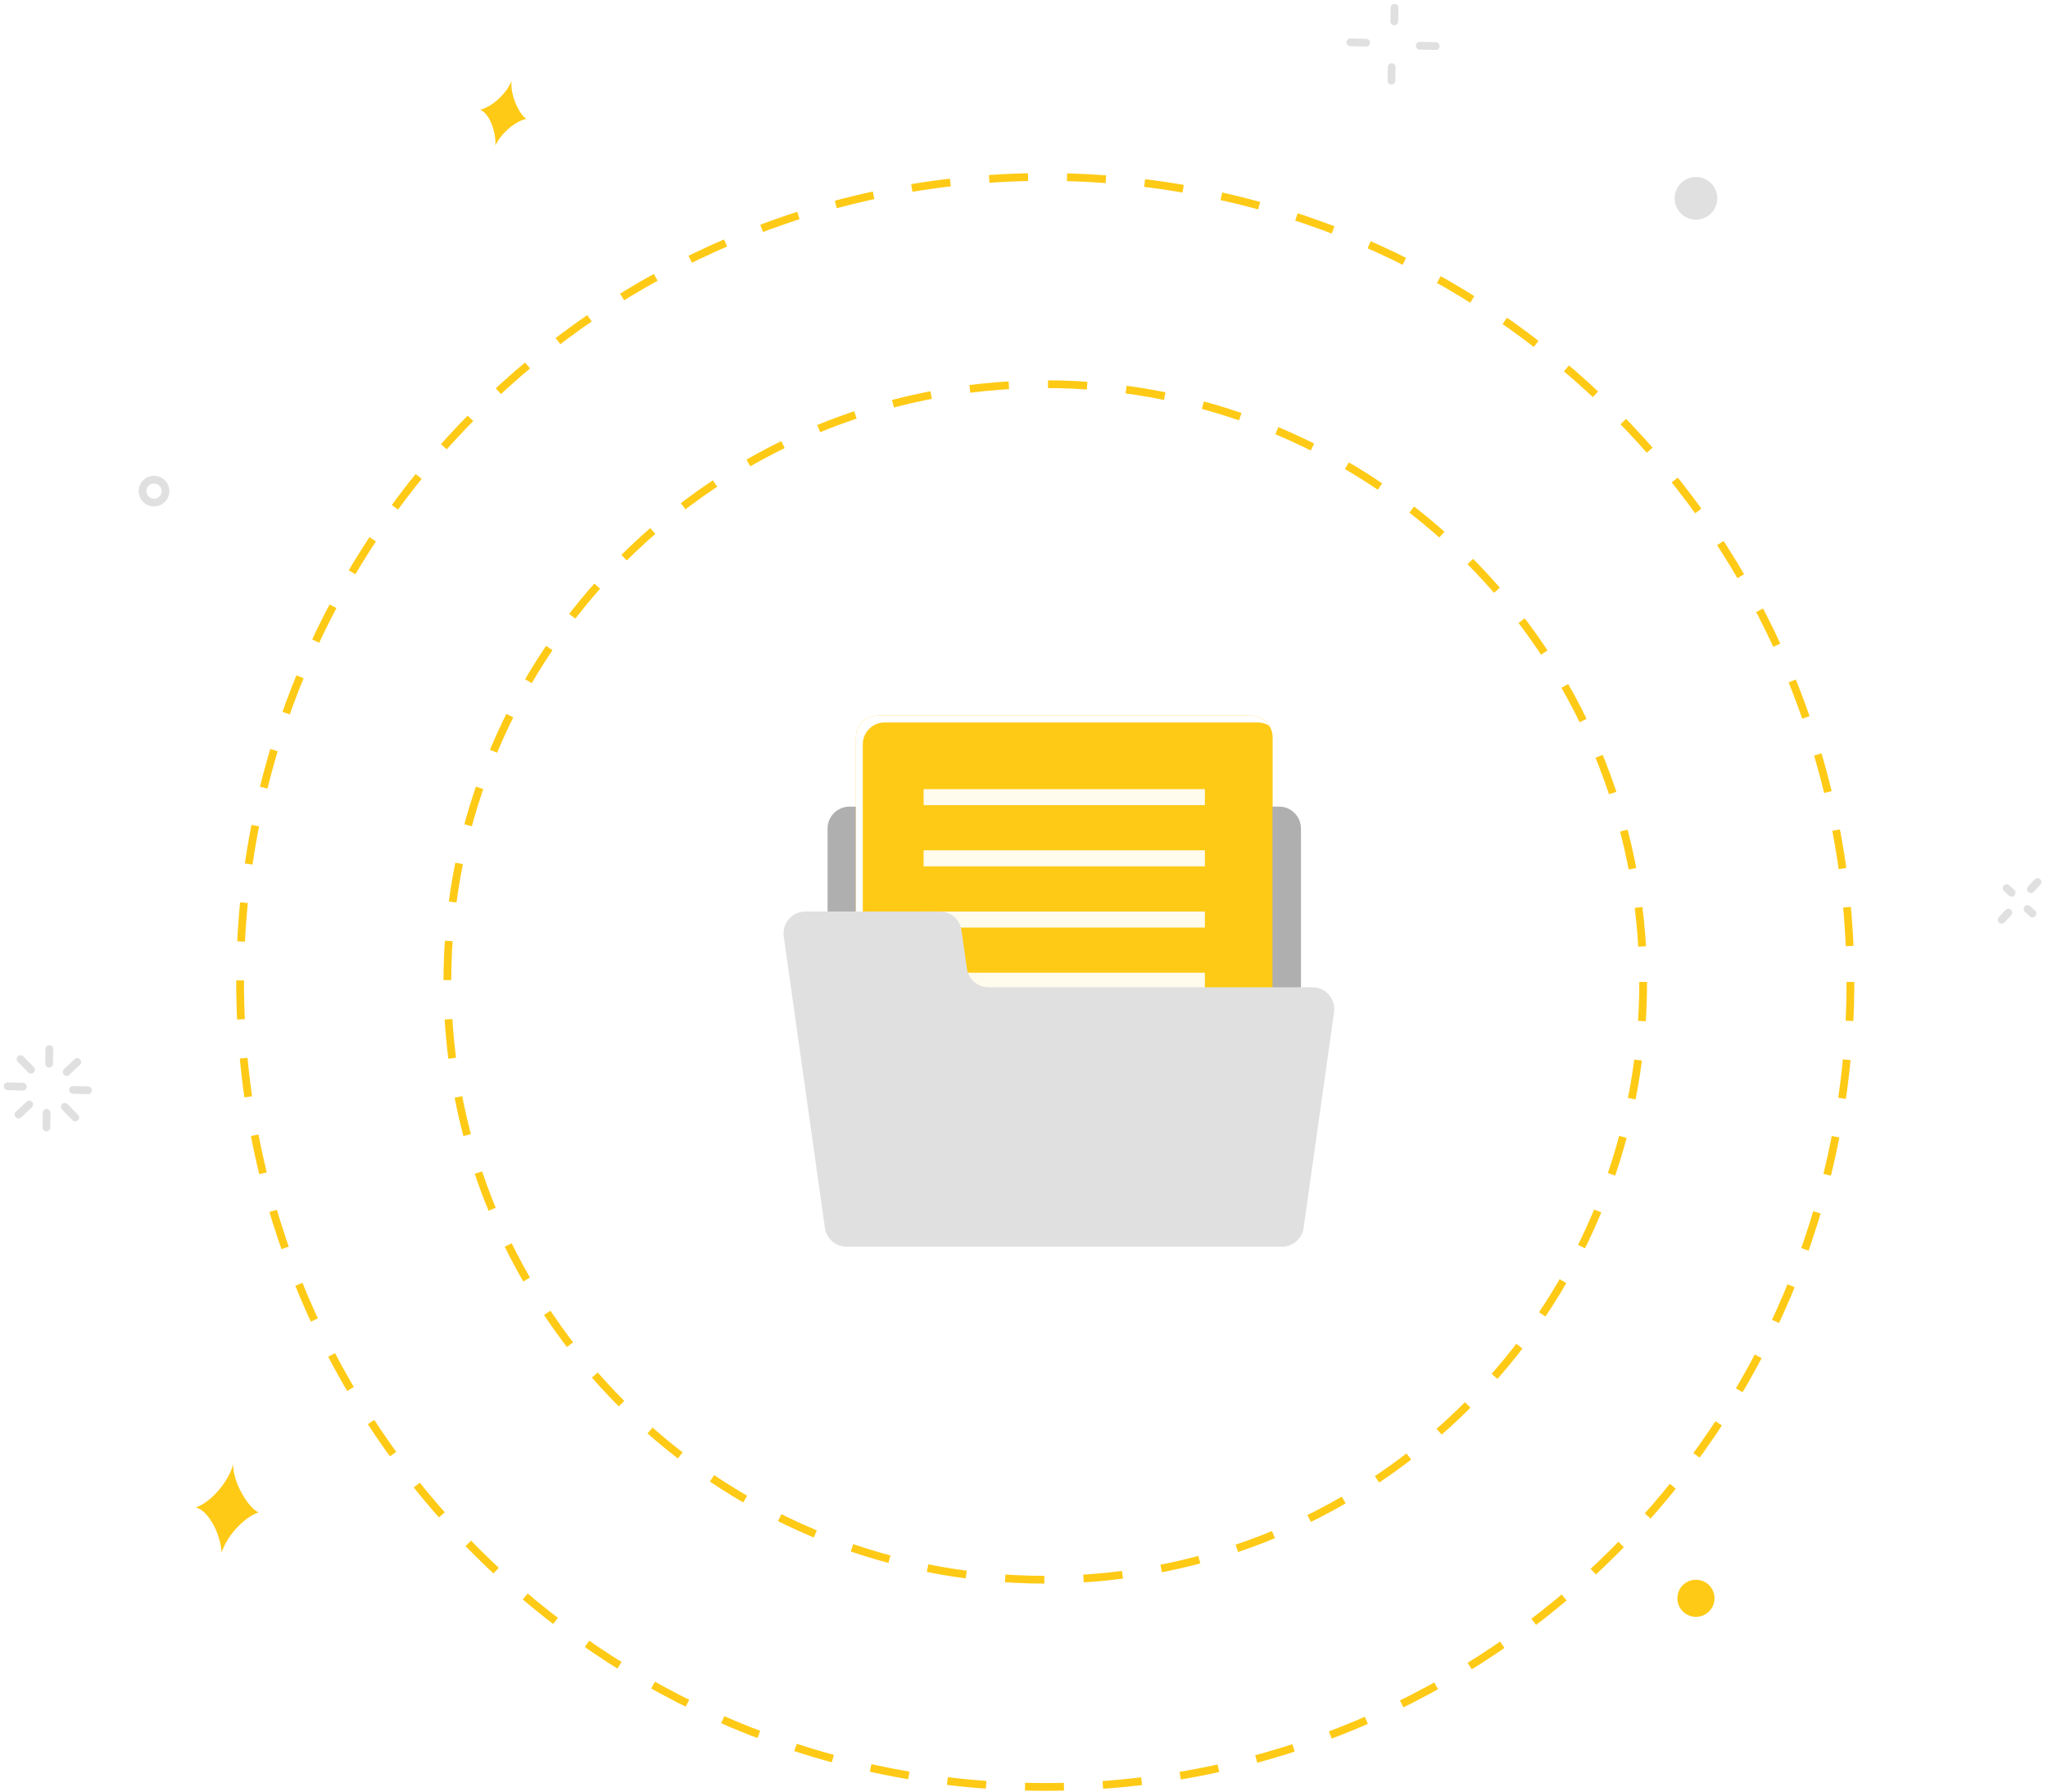
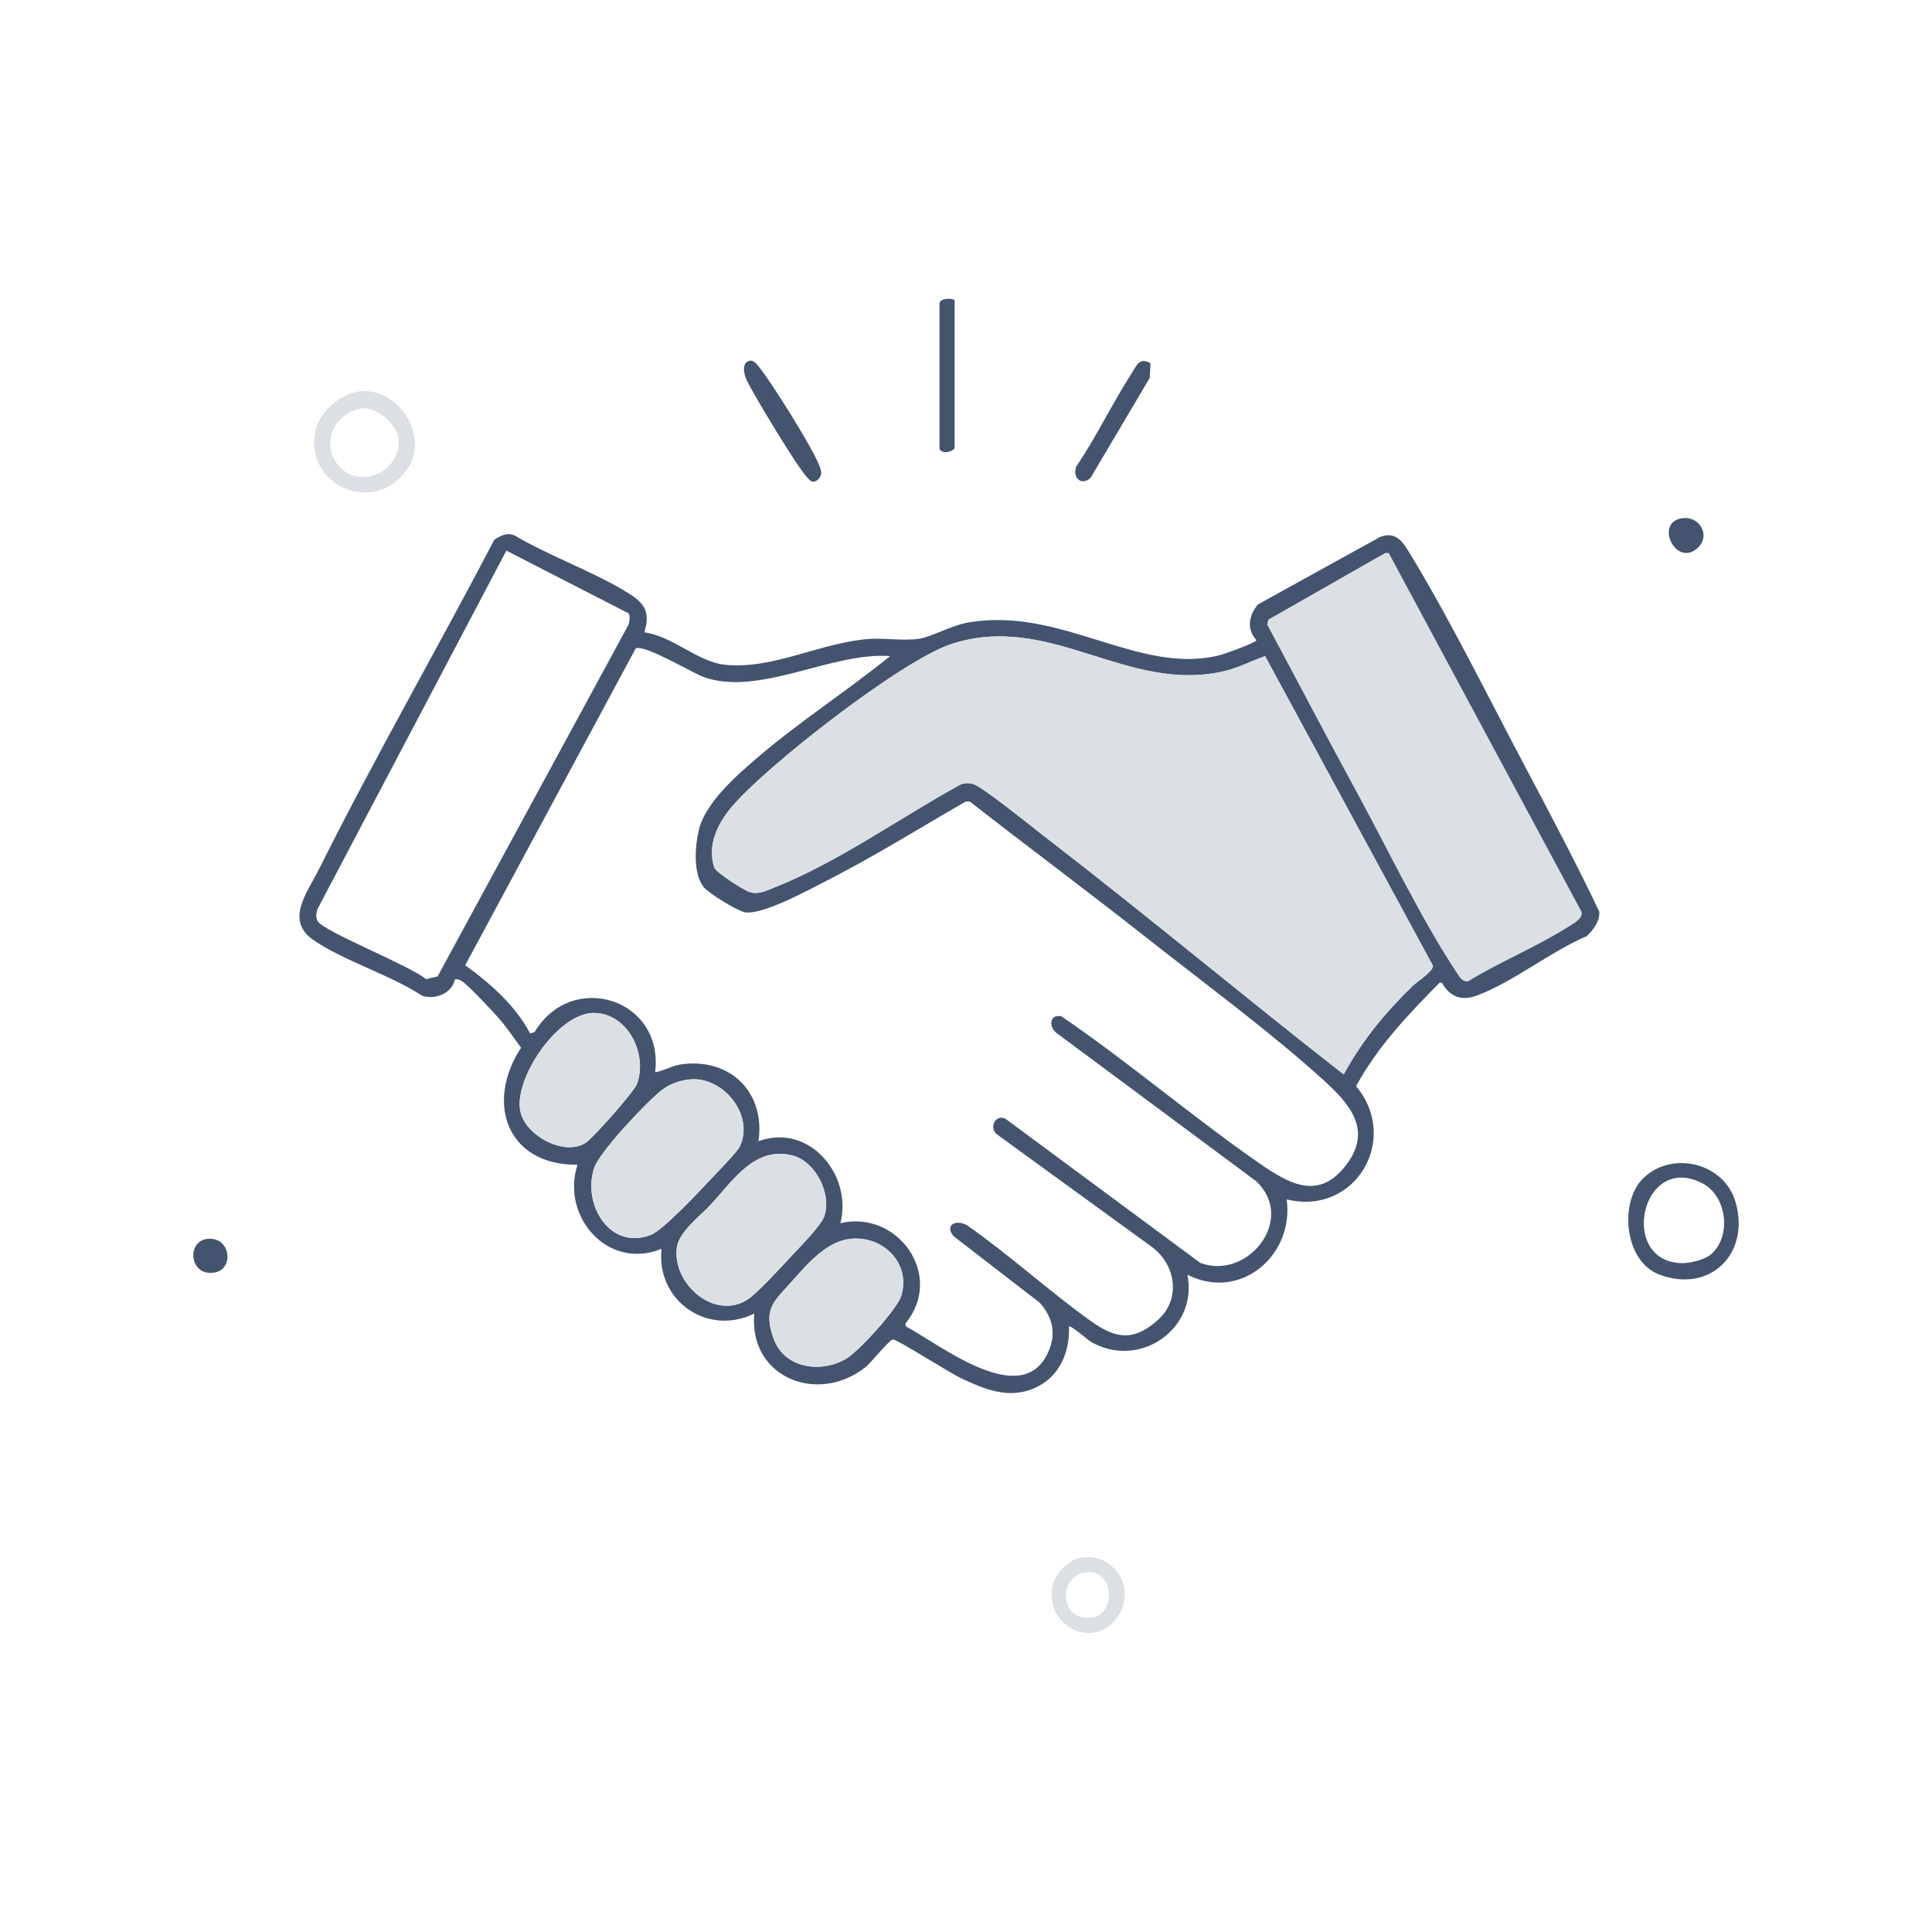
- <svg xmlns="http://www.w3.org/2000/svg" width="100%" height="100%" viewBox="0 0 264 231" fill="none">
-   <path fill-rule="evenodd" clip-rule="evenodd" d="M238.531 126.608C238.531 183.929 192.062 230.398 134.741 230.398C77.42 230.398 30.952 183.929 30.952 126.608C30.952 69.287 77.42 22.818 134.741 22.818C192.062 22.818 238.531 69.287 238.531 126.608Z" stroke="#FECA16" stroke-dasharray="5.02 5.02" />
-   <path fill-rule="evenodd" clip-rule="evenodd" d="M211.816 126.608C211.816 169.175 177.308 203.683 134.741 203.683C92.174 203.683 57.667 169.175 57.667 126.608C57.667 84.041 92.174 49.533 134.741 49.533C177.308 49.533 211.816 84.041 211.816 126.608Z" stroke="#FECA16" stroke-dasharray="5.05 5.05" />
-   <path d="M11.345 140.582L9.418 140.523" stroke="#E0E0E0" stroke-linecap="round" />
-   <path d="M9.962 136.929L8.58 138.22" stroke="#E0E0E0" stroke-linecap="round" />
-   <path d="M6.36 135.26L6.331 137.144" stroke="#E0E0E0" stroke-linecap="round" />
-   <path d="M2.648 136.554L3.99 137.928" stroke="#E0E0E0" stroke-linecap="round" />
-   <path d="M1 140.052L2.926 140.111" stroke="#E0E0E0" stroke-linecap="round" />
-   <path d="M2.382 143.706L3.765 142.415" stroke="#E0E0E0" stroke-linecap="round" />
-   <path d="M5.984 145.375L6.013 143.491" stroke="#E0E0E0" stroke-linecap="round" />
-   <path d="M9.697 144.081L8.355 142.707" stroke="#E0E0E0" stroke-linecap="round" />
-   <path d="M262.648 113.722L261.801 114.639" stroke="#E0E0E0" stroke-linecap="round" />
-   <path d="M258.671 114.519L259.31 115.108" stroke="#E0E0E0" stroke-linecap="round" />
-   <path d="M258.026 118.584L258.873 117.667" stroke="#E0E0E0" stroke-linecap="round" />
-   <path d="M262.002 117.787L261.364 117.198" stroke="#E0E0E0" stroke-linecap="round" />
-   <path d="M185.07 5.947L183.021 5.892" stroke="#E0E0E0" stroke-linecap="round" />
-   <path d="M179.769 1L179.738 2.751" stroke="#E0E0E0" stroke-linecap="round" />
-   <path d="M174.067 5.454L176.116 5.508" stroke="#E0E0E0" stroke-linecap="round" />
-   <path d="M179.368 10.401L179.399 8.65" stroke="#E0E0E0" stroke-linecap="round" />
-   <path fill-rule="evenodd" clip-rule="evenodd" d="M33.337 195.006C31.863 195.447 29.408 197.613 28.568 200.181C28.427 197.795 26.912 194.796 25.245 194.364C27.279 193.645 29.482 191.002 30.068 188.775C29.962 191.109 32.081 194.498 33.337 195.006Z" fill="#FECA16" />
-   <path fill-rule="evenodd" clip-rule="evenodd" d="M67.859 15.326C66.722 15.527 64.707 16.927 63.859 18.767C63.96 16.978 63.091 14.613 61.887 14.147C63.464 13.787 65.334 12.009 65.963 10.401C65.682 12.131 66.967 14.839 67.859 15.326Z" fill="#FECA16" />
-   <path fill-rule="evenodd" clip-rule="evenodd" d="M218.56 28.317C217.041 28.284 215.837 27.027 215.871 25.509C215.904 23.991 217.161 22.787 218.678 22.82C220.197 22.853 221.401 24.11 221.368 25.628C221.334 27.146 220.078 28.35 218.56 28.317Z" fill="#E0E0E0" />
-   <path fill-rule="evenodd" clip-rule="evenodd" d="M218.567 208.469C217.246 208.441 216.198 207.346 216.226 206.025C216.254 204.703 217.349 203.655 218.671 203.683C219.993 203.712 221.041 204.806 221.012 206.128C220.983 207.449 219.889 208.498 218.567 208.469Z" fill="#FECA16" />
-   <path fill-rule="evenodd" clip-rule="evenodd" d="M19.822 64.803C19.004 64.785 18.355 64.108 18.373 63.289C18.39 62.471 19.068 61.823 19.886 61.84C20.704 61.858 21.353 62.535 21.336 63.353C21.318 64.172 20.64 64.821 19.822 64.803Z" stroke="#E0E0E0" stroke-linecap="round" />
-   <path d="M164.883 104.001H109.498C108.75 104.001 108.034 104.298 107.506 104.827C106.977 105.355 106.68 106.071 106.68 106.819V157.635C106.68 158.382 106.977 159.098 107.506 159.627C108.034 160.155 108.75 160.452 109.498 160.453H164.883C165.63 160.452 166.346 160.155 166.875 159.627C167.403 159.099 167.7 158.382 167.701 157.635V106.819C167.7 106.071 167.403 105.355 166.875 104.826C166.346 104.298 165.63 104.001 164.883 104.001Z" fill="#AFAFAF" />
-   <path d="M161.236 142.794H113.144C111.588 142.794 110.326 141.533 110.326 139.976V95.078C110.326 93.522 111.588 92.26 113.144 92.26H161.236C162.793 92.26 164.054 93.522 164.054 95.078V139.976C164.054 141.533 162.793 142.794 161.236 142.794Z" fill="#FECA16" />
-   <path d="M111.218 140.868V95.97C111.218 94.414 112.48 93.152 114.036 93.152H162.129C162.678 93.152 163.189 93.312 163.623 93.584C163.124 92.789 162.243 92.26 161.236 92.26H113.144C111.588 92.26 110.326 93.522 110.326 95.078V139.976C110.326 140.984 110.856 141.864 111.65 142.363C111.378 141.929 111.218 141.418 111.218 140.869V140.868Z" fill="url(#paint0_linear_2248_758)" />
-   <path d="M155.319 101.746H119.062V103.813H155.319V101.746ZM155.319 109.636H119.062V111.702H155.319V109.636ZM155.319 117.527H119.062V119.594H155.319V117.527ZM155.319 125.417H119.062V127.484H155.319V125.417Z" fill="#FFFBED" />
-   <path d="M167.701 128.611V107.647L164.055 104.001V128.61H167.701V128.611Z" fill="#AFAFAF" />
-   <path d="M171.972 130.507L168.043 158.317C167.847 159.707 166.657 160.74 165.253 160.74H109.127C107.723 160.74 106.534 159.707 106.337 158.317L101.028 120.739C100.789 119.042 102.105 117.527 103.818 117.527H121.151C122.555 117.527 123.745 118.56 123.941 119.95L124.637 124.871C124.834 126.261 126.023 127.295 127.427 127.295H169.182C170.895 127.295 172.211 128.81 171.972 130.507Z" fill="#E0E0E0" />
-   <defs>
-     <linearGradient id="paint0_linear_2248_758" x1="138.843" y1="119.176" x2="103.206" y2="83.539" gradientUnits="userSpaceOnUse">
-       <stop stop-color="white" />
-     </linearGradient>
-   </defs>
+ <svg xmlns="http://www.w3.org/2000/svg" width="200" height="200" viewBox="0 0 200 200" fill="none">
+   <path d="M130.12 64.92L149.96 101.6L151.86 102.82L164.7 95.26L143.92 56.42L130.12 63.8V64.92Z" fill="#DCDFE4" />
+   <path d="M45.3 101.08L44.1 101.36C42.6 100.04 33.54 96.44 32.9 95.38C32.66 95 32.72 94.44 32.9 94.04L52.42 57L65.08 63.5C65.24 63.76 65.16 64.34 65.08 64.64L45.3 101.08ZM60.68 118.26C58.52 119.78 54.36 117.58 53.86 115.02C53.18 111.62 57.76 104.86 61.46 104.86C64.94 104.86 67.06 109.04 65.96 112.16C65.68 112.98 61.5 117.68 60.68 118.26ZM67.36 127.84C63.12 129.48 60.24 124.64 61.52 120.88C62.06 119.24 67.1 113.88 68.6 112.78C69.46 112.12 70.7 111.74 71.78 111.72C75.12 111.7 78.1 115.6 76.56 118.74C76.3 119.26 74 121.62 73.4 122.26C72.26 123.48 68.64 127.34 67.36 127.84ZM77.4 134.52C74.02 136.72 69.62 132.98 70.06 129.2C70.26 127.52 72.44 125.92 73.54 124.74C75.86 122.24 78.12 118.6 82.06 119.62C84.44 120.24 86.14 123.64 85.32 125.94C85 126.86 82.7 129.2 81.88 130.08C80.9 131.12 78.42 133.86 77.4 134.52ZM93.3 134.14C92.88 135.52 88.88 139.92 87.56 140.68C84.94 142.18 81.18 141.66 80.08 138.56C78.98 135.5 80.08 134.76 81.98 132.64C83.62 130.8 85.56 128.5 88.06 128.24C91.36 127.9 94.32 130.72 93.3 134.14ZM139.44 120.48C136.52 124.44 133.36 122.5 130.22 120.32C123.3 115.5 116.82 109.94 109.86 105.2C108.68 104.98 108.54 106.2 109.3 106.88L130.04 122.28C134.22 126.22 129.16 132.56 124.26 130.74L104.26 115.94C103.26 115.16 102.36 116.48 103.08 117.34L119.24 129.08C121.78 130.98 122.28 134.56 119.78 136.72C117.26 138.92 115.42 138.54 112.9 136.74C108.54 133.62 104.5 129.9 100.08 126.82C98.98 126.22 97.76 126.78 98.7 127.96L107.64 134.86C109.1 136.52 109.38 138.3 108.36 140.28C105.52 145.78 97.24 139.16 93.8 137.32L93.72 137.02C97.84 132.04 92.92 125.22 87 126.62C88.28 121.56 83.7 116.22 78.52 118.14C79.24 113.12 75.66 109.54 70.66 110.16C69.56 110.3 68.84 110.82 67.82 111C68.76 103.38 59.2 100.38 55.34 106.84L54.88 106.98C53.36 104.1 50.76 101.8 48.16 99.92L65.8 67.14C66.62 66.62 71.7 69.68 72.88 70.1C78.64 72.12 86.12 67.46 92.14 67.92C87.68 71.54 82.78 74.68 78.42 78.42C76.26 80.26 73 83.1 72.34 85.94C71.94 87.62 71.74 90.4 72.82 91.8C73.32 92.46 76.36 94.32 77.12 94.44C78.92 94.74 83.68 92.14 85.44 91.24C90.4 88.72 95.14 85.76 99.96 82.98H100.4C106.5 87.74 112.72 92.36 118.8 97.16C124.68 101.8 131.62 106.9 137.1 111.9C139.72 114.28 142.04 116.96 139.44 120.48ZM158.08 79.74C154.24 72.52 150.16 64.2 145.94 57.28C145.22 56.08 144.48 54.94 142.84 55.6L130.24 62.56C129.28 63.62 129.02 65.18 130.06 66.26C130.06 66.52 126.82 67.68 126.28 67.82C117.92 69.94 109.98 62.82 100.34 64.42C98.48 64.72 96.5 65.92 95.14 66.12C93.64 66.36 91.62 66.04 90.02 66.14C85.02 66.48 80.08 69.32 75.06 68.82C72.22 68.52 69.62 65.84 66.7 65.46C67.3 63.52 66.84 62.54 65.2 61.5C61.68 59.26 57.02 57.64 53.36 55.48C52.62 55.06 51.84 55.42 51.18 55.86C45.22 67.26 38.78 78.44 33.04 89.94C31.8 92.42 29.46 95.28 32.48 97.34C35.62 99.48 40.42 100.92 43.7 103.08C45.04 103.52 46.8 102.84 47.08 101.4C47.4 101.32 47.58 101.44 47.86 101.6C48.54 102.06 50.98 104.66 51.64 105.42C52.46 106.36 53.2 107.44 53.94 108.46C50.2 114.18 52.48 120.62 59.78 120.58C58.04 125.9 62.9 131.56 68.48 129.28C67.9 134.66 73.26 138.36 78.08 135.98C77.5 142.56 84.58 145.44 89.56 141.56C90.22 141.04 92.06 138.66 92.46 138.66C92.88 138.66 98.44 142.2 99.58 142.72C101.94 143.82 104.36 144.82 106.94 143.76C109.6 142.68 110.76 140.08 110.66 137.32C110.82 137.14 112.64 138.74 112.96 138.92C117.96 141.78 124.04 137.58 122.92 131.96C128.42 134.74 133.98 129.96 133.2 124.16C140.28 125.9 144.98 117.94 140.38 112.44C142.6 108.36 145.78 105 149.04 101.72H149.26C150.06 103.18 151.28 103.64 152.82 103.08C156.6 101.7 160.5 98.5 164.28 96.9C164.96 96.22 165.62 95.38 165.56 94.38C163.22 89.46 160.64 84.58 158.08 79.74ZM146.24 102.06C143.36 104.86 141.04 107.68 139.1 111.22C128.74 103.14 118.66 94.7 108.24 86.68C107.04 85.76 101.58 81.32 100.68 81.14C100.2 81.04 99.76 81.04 99.34 81.26C93.2 84.64 86.74 89.26 80.24 91.84C79.34 92.2 78.44 92.68 77.48 92.3C76.9 92.08 74.1 90.3 73.94 89.8C73.18 87.5 74.3 85.24 75.74 83.54C79.32 79.28 93.28 68.42 98.4 66.7C108.72 63.26 116.66 71.88 126.8 69.46C128.24 69.12 129.58 68.4 130.96 67.92L148.34 99.98C148.38 100.54 146.68 101.64 146.24 102.06ZM162.26 96C159.06 98.02 155.24 99.58 152 101.58C151.38 101.7 151.06 101.1 150.78 100.66C147.22 95.32 143.66 87.92 140.52 82.14C137.36 76.34 134.3 70.48 131.18 64.66L131.3 64.14L143.4 57.24H143.76L163.74 94.42C163.84 95.16 162.78 95.66 162.26 96Z" fill="#44546F" />
+   <path d="M76.56 118.74C76.3 119.26 74 121.62 73.4 122.26C72.26 123.48 68.64 127.34 67.36 127.84C63.12 129.48 60.24 124.64 61.52 120.88C62.06 119.24 67.1 113.88 68.6 112.78C69.46 112.12 70.7 111.74 71.78 111.72C75.12 111.7 78.1 115.6 76.56 118.74Z" fill="#DCDFE4" />
+   <path d="M85.32 125.94C85 126.86 82.7 129.2 81.88 130.08C80.9 131.12 78.42 133.86 77.4 134.52C74.02 136.72 69.62 132.98 70.06 129.2C70.26 127.52 72.44 125.92 73.54 124.74C75.86 122.24 78.12 118.6 82.06 119.62C84.44 120.24 86.14 123.64 85.32 125.94Z" fill="#DCDFE4" />
+   <path d="M65.96 112.16C65.68 112.98 61.5 117.68 60.68 118.26C58.52 119.78 54.36 117.58 53.86 115.02C53.18 111.62 57.76 104.86 61.46 104.86C64.94 104.86 67.06 109.04 65.96 112.16Z" fill="#DCDFE4" />
+   <path d="M93.3 134.14C92.88 135.52 88.88 139.92 87.56 140.68C84.94 142.18 81.18 141.66 80.08 138.56C78.98 135.5 80.08 134.76 81.98 132.64C83.62 130.8 85.56 128.5 88.06 128.24C91.36 127.9 94.32 130.72 93.3 134.14Z" fill="#DCDFE4" />
+   <path d="M148.34 99.98C148.38 100.54 146.68 101.64 146.24 102.06C143.36 104.86 141.04 107.68 139.1 111.22C128.74 103.14 118.66 94.7 108.24 86.68C107.04 85.76 101.58 81.32 100.68 81.14C100.2 81.04 99.76 81.04 99.34 81.26C93.2 84.64 86.74 89.26 80.24 91.84C79.34 92.2 78.44 92.68 77.48 92.3C76.9 92.08 74.1 90.3 73.94 89.8C73.18 87.5 74.3 85.24 75.74 83.54C79.32 79.28 93.28 68.42 98.4 66.7C108.72 63.26 116.66 71.88 126.8 69.46C128.24 69.12 129.58 68.4 130.96 67.92L148.34 99.98Z" fill="#DCDFE4" />
+   <path d="M170.08 122C173.02 119.08 178.46 120.32 179.66 124.42C181.22 129.78 177 133.96 171.72 131.92C168.18 130.56 167.58 124.5 170.08 122ZM177.08 129.88C179.28 128.06 178.8 123.82 176.24 122.5C169.86 119.2 167.48 130.72 174.18 130.76C175 130.76 176.44 130.4 177.08 129.88Z" fill="#44546F" />
+   <path d="M37.18 40.52C41.16 40.02 44.56 45.1 42.14 48.6C38.8 53.44 31.34 50.28 32.68 44.5C33.12 42.62 35.28 40.74 37.18 40.52ZM37.4 42.3C34.46 42.7 33.02 46.32 35.34 48.5C37.66 50.68 41.54 48.56 41.26 45.48C41.12 43.9 38.96 42.06 37.4 42.28V42.3Z" fill="#DCDFE4" />
+   <path d="M111.94 161.24C115.28 160.72 117.66 164.32 115.76 167.28C113.5 170.8 108.38 168.64 108.9 164.44C109.08 163.02 110.54 161.46 111.94 161.24ZM112.14 162.8C109.78 163.32 109.72 167.02 112.1 167.44C115.78 168.08 115.62 162.04 112.14 162.8Z" fill="#DCDFE4" />
+   <path d="M98.82 31.1V46.38C98.52 46.92 97.26 46.96 97.26 46.38V31.42C97.26 30.92 98.4 30.78 98.82 31.08V31.1Z" fill="#44546F" />
+   <path d="M77.54 37.36C78.02 37.22 78.36 37.72 78.62 38.04C79.96 39.74 83.82 45.9 84.66 47.84C84.98 48.56 85.3 49.18 84.54 49.76C84 50.04 83.86 49.72 83.54 49.4C82.52 48.34 78.02 40.88 77.3 39.36C77.04 38.8 76.72 37.62 77.52 37.38L77.54 37.36Z" fill="#44546F" />
+   <path d="M119.1 37.6L119.02 39.12L112.9 49.46C111.94 50.36 110.98 49.44 111.42 48.28C113.52 45.18 115.14 41.76 117.16 38.62C117.68 37.8 117.96 36.96 119.1 37.6Z" fill="#44546F" />
+   <path d="M173.96 53.68C175.92 53.26 177.18 55.46 175.7 56.76C173.5 58.7 171.32 54.24 173.96 53.68Z" fill="#44546F" />
+   <path d="M21.54 128.24C23.88 128.08 24.2 131.26 22.36 131.7C19.58 132.34 19.22 128.4 21.54 128.24Z" fill="#44546F" />
</svg>
